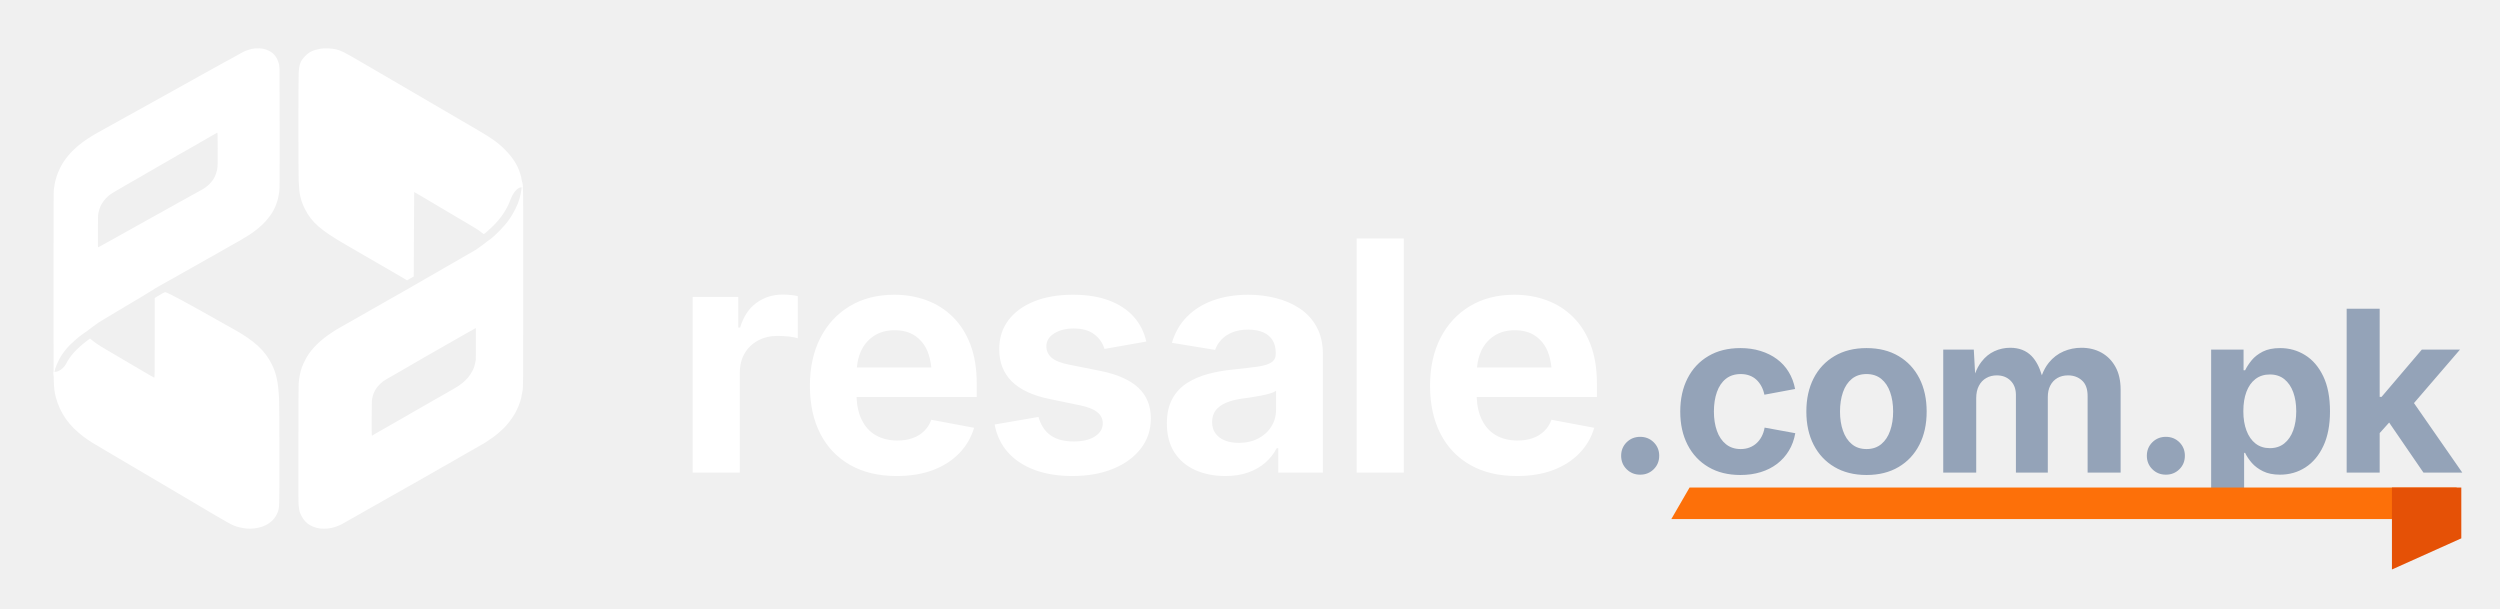
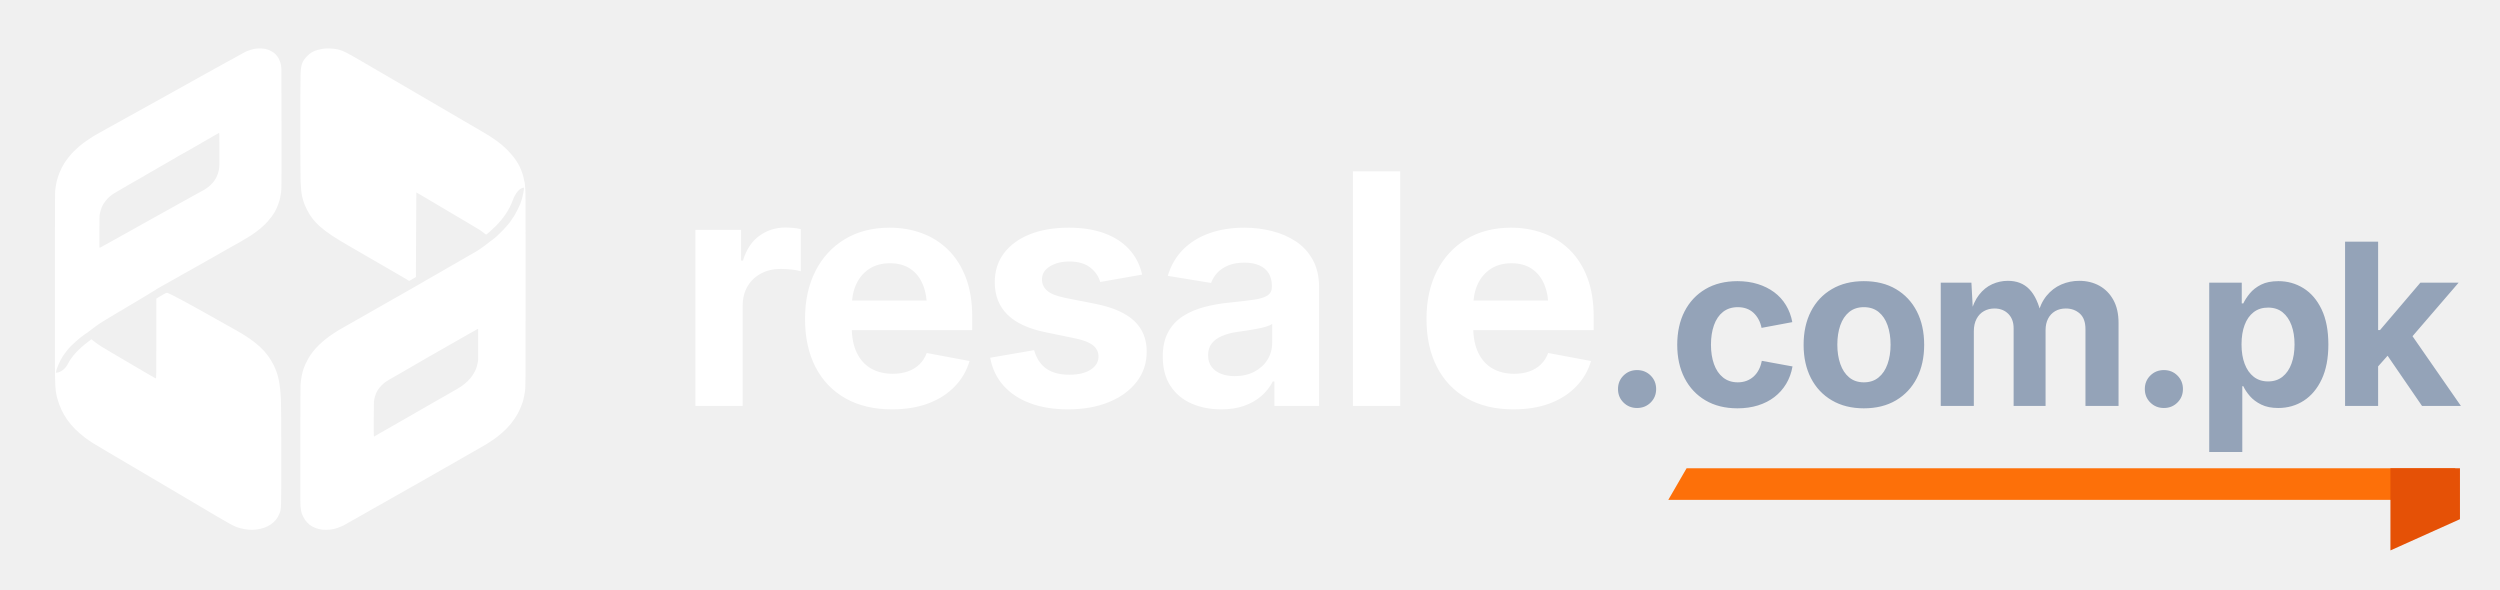
- <svg xmlns="http://www.w3.org/2000/svg" viewBox="-12.00 -146.87 776.91 188.99" width="1554" height="378" role="img" aria-labelledby="title">
-   <svg x="0.00" y="-134.87" width="155" height="155" viewBox="1008 930 3000 3000">
+ <svg xmlns="http://www.w3.org/2000/svg" viewBox="-12.00 -125.88 774.47 182.69" width="1549" height="365" role="img" aria-labelledby="title">
+   <svg x="0.00" y="-113.88" width="155" height="155" viewBox="1008 930 3000 3000">
    <path fill="#FFFFFF" fill-rule="evenodd" d="M 2703 990.82 C 2657.43 999.66, 2636.15 1009.73, 2611.88 1033.93 C 2582.47 1063.26, 2574.6 1083.94, 2571.88 1139 C 2569.58 1185.69, 2569.67 1732.09, 2571.99 1789 C 2575.11 1865.82, 2583.39 1902.46, 2609.46 1954.92 C 2649.13 2034.75, 2704.03 2082.57, 2858 2171.43 C 2882.75 2185.72, 2931.35 2213.88, 2966 2234.01 C 3000.65 2254.14, 3064.1 2290.84, 3107 2315.57 C 3149.9 2340.3, 3193.72 2365.8, 3204.38 2372.23 L 3223.75 2383.93 3243.89 2372.35 L 3264.02 2360.77 3265.16 2106.9 C 3265.79 1967.27, 3266.46 1852.89, 3266.65 1852.72 C 3266.84 1852.55, 3284.55 1862.81, 3306 1875.52 C 3327.45 1888.23, 3364.35 1910.07, 3388 1924.04 C 3411.65 1938.01, 3462.05 1967.89, 3500 1990.44 C 3537.95 2012.98, 3583.4 2039.79, 3601 2050.02 C 3638.32 2071.7, 3658.95 2085.18, 3673.32 2097.3 C 3678.99 2102.09, 3684.28 2106, 3685.07 2106 C 3688.13 2106, 3722.04 2076.21, 3743 2055.1 C 3791.27 2006.5, 3824.28 1956.66, 3844.91 1901.24 C 3861.78 1855.92, 3886.48 1826.71, 3909.86 1824.47 C 3915.44 1823.93, 3920 1822.73, 3920 1821.81 C 3920 1815.6, 3913.03 1774.3, 3909.85 1761.64 C 3894.33 1699.9, 3866.85 1653.33, 3814.09 1599.32 C 3775.68 1560, 3729.52 1526.46, 3654 1483.01 C 3631.45 1470.03, 3585.1 1443.04, 3551 1423.01 C 3472.69 1377.03, 3238.22 1240.09, 3141 1183.55 C 3100.3 1159.89, 3017.95 1111.91, 2958 1076.94 C 2843.06 1009.89, 2829.06 1002.73, 2797 994.68 C 2772.1 988.42, 2725.26 986.5, 2703 990.82 M 1751 2463.16 C 1742.2 2468.16, 1728.47 2476.32, 1720.5 2481.27 L 1706 2490.28 1706 2730.36 C 1706 2958.17, 1705.82 2970.36, 1702.5 2969.1 C 1697.7 2967.29, 1668.91 2950.59, 1558 2885.32 C 1505.75 2854.57, 1440.83 2816.38, 1413.73 2800.44 C 1369.35 2774.33, 1348.11 2760.1, 1324.32 2740.51 L 1316.44 2734.01 1297.72 2748.27 C 1235.5 2795.66, 1198.33 2836.57, 1172.96 2885.6 C 1159.31 2911.96, 1129.9 2933.96, 1107.62 2934.46 L 1097.48 2934.69 1098.6 2980.85 C 1099.8 3030.16, 1103.05 3058.03, 1110.96 3086.99 C 1137.63 3184.58, 1189.15 3257.68, 1279 3325.42 C 1308.71 3347.82, 1332.82 3362.98, 1412 3409.02 C 1426.85 3417.66, 1494.8 3457.7, 1563 3498 C 1631.2 3538.31, 1716.7 3588.69, 1753 3609.97 C 1789.3 3631.25, 1866.25 3676.71, 1924 3710.99 C 2171.36 3857.85, 2172.48 3858.46, 2212.09 3868.73 C 2247.43 3877.89, 2275.21 3879.99, 2307.4 3875.96 C 2374.91 3867.49, 2424.08 3833.74, 2444.53 3781.83 C 2456.38 3751.75, 2456 3763.24, 2456 3435.61 C 2456 3256.16, 2455.17 3119.86, 2453.94 3096.33 C 2448.73 2997.24, 2437.95 2945.51, 2411.12 2891 C 2369.36 2806.16, 2306.57 2748.16, 2180 2677.51 C 2157.45 2664.93, 2134.95 2652.37, 2130 2649.61 C 2125.05 2646.85, 2099.85 2632.65, 2074 2618.05 C 1897.63 2518.44, 1792.98 2462.27, 1770.53 2455.17 C 1768.42 2454.5, 1760.58 2457.71, 1751 2463.16" />
    <path fill="#FFFFFF" fill-rule="evenodd" d="M 2310 988.93 C 2304.22 989.35, 2295.90 990.50, 2291.50 991.47 C 2281.63 993.66, 2258.57 1000.99, 2250.50 1004.50 C 2247.20 1005.94, 2243.70 1007.37, 2242.72 1007.68 C 2239.82 1008.60, 2221.88 1018.45, 2213 1024.00 C 2209.43 1026.22, 2182.83 1041, 2182.38 1041 C 2181.95 1041, 2162.83 1051.64, 2159 1054.02 C 2158.17 1054.53, 2155.47 1055.99, 2153 1057.26 C 2150.52 1058.53, 2145.35 1061.31, 2141.50 1063.43 C 2137.65 1065.55, 2130.22 1069.53, 2125 1072.28 C 2119.77 1075.02, 2107.75 1081.70, 2098.28 1087.13 C 2088.81 1092.56, 2080.87 1097, 2080.63 1097 C 2080.40 1097, 2073.81 1100.60, 2066 1105 C 2058.18 1109.40, 2051.65 1113, 2051.48 1113 C 2051.31 1113, 2043.22 1117.50, 2033.50 1123 C 2023.77 1128.50, 2015.60 1133, 2015.33 1133 C 2015.06 1133, 2011.84 1134.73, 2008.17 1136.85 C 2004.50 1138.97, 1998.35 1142.41, 1994.50 1144.49 C 1990.65 1146.57, 1978.27 1153.45, 1967 1159.78 C 1955.72 1166.11, 1935.92 1177.21, 1923 1184.46 C 1910.07 1191.72, 1893.87 1200.72, 1887 1204.48 C 1868.11 1214.80, 1841.16 1229.80, 1815 1244.56 C 1802.07 1251.84, 1788.57 1259.38, 1785 1261.30 C 1781.42 1263.22, 1774.05 1267.31, 1768.62 1270.39 C 1763.18 1273.47, 1758.58 1276, 1758.38 1276 C 1758.19 1276, 1746.54 1282.52, 1732.51 1290.50 C 1718.48 1298.47, 1706.79 1305, 1706.54 1305 C 1706.29 1305, 1703.93 1306.26, 1701.29 1307.82 C 1698.65 1309.37, 1692 1313.03, 1686.50 1315.95 C 1681 1318.88, 1675.79 1321.89, 1674.92 1322.63 C 1674.05 1323.38, 1673.02 1324, 1672.63 1324 C 1672.24 1324, 1667.16 1326.70, 1661.33 1330 C 1655.51 1333.30, 1650.58 1336, 1650.38 1336 C 1650.18 1336, 1640.50 1341.40, 1628.87 1348 C 1617.24 1354.60, 1607.56 1360, 1607.35 1360 C 1607.14 1360, 1598.64 1364.72, 1588.47 1370.50 C 1578.30 1376.27, 1569.82 1381, 1569.62 1381 C 1569.42 1381, 1564.81 1383.52, 1559.37 1386.60 C 1553.94 1389.69, 1548.60 1392.62, 1547.50 1393.12 C 1546.40 1393.62, 1543.02 1395.41, 1540 1397.09 C 1536.97 1398.77, 1532.02 1401.50, 1529 1403.16 C 1525.97 1404.82, 1521.70 1407.25, 1519.50 1408.58 C 1517.30 1409.90, 1514.15 1411.69, 1512.50 1412.55 C 1510.85 1413.42, 1507.47 1415.26, 1505 1416.65 C 1502.52 1418.04, 1494.87 1422.30, 1488 1426.12 C 1481.12 1429.95, 1474.82 1433.51, 1474 1434.04 C 1473.17 1434.57, 1471.82 1435.31, 1471 1435.68 C 1470.17 1436.04, 1463.20 1439.92, 1455.50 1444.28 C 1447.80 1448.65, 1440.60 1452.62, 1439.50 1453.11 C 1438.40 1453.59, 1436.82 1454.43, 1436 1454.96 C 1434.16 1456.15, 1412.08 1468.39, 1410 1469.38 C 1409.17 1469.77, 1406.70 1471.18, 1404.50 1472.50 C 1402.30 1473.83, 1399.15 1475.62, 1397.50 1476.49 C 1395.85 1477.36, 1392.70 1479.14, 1390.50 1480.46 C 1388.30 1481.77, 1383.35 1484.49, 1379.50 1486.49 C 1375.65 1488.49, 1371.82 1490.52, 1371 1491.01 C 1370.17 1491.50, 1362.14 1496.08, 1353.16 1501.20 C 1327.36 1515.88, 1326.78 1516.24, 1300.67 1533.51 C 1284.11 1544.46, 1262.51 1560.04, 1257.49 1564.65 C 1256.38 1565.66, 1253.23 1568.29, 1250.49 1570.47 C 1247.74 1572.66, 1244.97 1574.91, 1244.33 1575.47 C 1243.70 1576.04, 1241.23 1578.07, 1238.85 1580 C 1232.38 1585.22, 1223.80 1593.22, 1211.46 1605.50 C 1201.01 1615.90, 1197.97 1619.27, 1184.74 1635.07 C 1176.21 1645.26, 1163.86 1661.76, 1158.58 1670.02 C 1155.95 1674.13, 1153.01 1678.62, 1152.06 1680 C 1145.46 1689.51, 1130.77 1719.04, 1123.67 1737.05 C 1118.46 1750.27, 1110.01 1776.86, 1107.63 1787.50 C 1104.97 1799.42, 1102.03 1817.01, 1099.26 1837.50 C 1097.61 1849.74, 1097.49 1882.69, 1097.24 2403.49 C 1097.09 2707.64, 1097.26 2957.17, 1097.62 2957.99 C 1098.51 2960.05, 1099.76 2955.83, 1099.90 2950.33 C 1099.95 2948.05, 1100.89 2943.32, 1101.98 2939.83 C 1103.08 2936.35, 1103.98 2931.82, 1103.98 2929.78 C 1103.99 2927.74, 1104.90 2923.79, 1106 2921 C 1107.10 2918.20, 1108.00 2914.93, 1108.00 2913.71 C 1108.01 2912.49, 1108.90 2910.15, 1110 2908.50 C 1111.09 2906.85, 1111.99 2904.59, 1111.99 2903.48 C 1111.99 2902.37, 1112.90 2899.79, 1114 2897.73 C 1115.10 2895.68, 1116 2893.33, 1116 2892.52 C 1116 2891.17, 1119.86 2882.58, 1122.76 2877.50 C 1123.39 2876.40, 1124.57 2873.92, 1125.38 2872 C 1129.65 2861.95, 1132.82 2855.91, 1139.88 2844.40 C 1141.53 2841.70, 1144.35 2837.02, 1146.14 2834 C 1147.93 2830.97, 1151.89 2825.28, 1154.94 2821.35 C 1158.00 2817.42, 1161.40 2812.94, 1162.50 2811.41 C 1171.06 2799.47, 1181.28 2787.44, 1192.88 2775.64 C 1206.08 2762.21, 1241.38 2730.39, 1248.22 2725.74 C 1252.41 2722.90, 1259.27 2717.73, 1271.81 2707.93 C 1277.14 2703.78, 1283.09 2699.63, 1285.05 2698.73 C 1287.00 2697.83, 1293.42 2693.35, 1299.30 2688.79 C 1326.18 2667.95, 1354.85 2646.85, 1368.50 2637.86 C 1380.57 2629.91, 1391.82 2622.95, 1396.50 2620.52 C 1398.15 2619.67, 1402.65 2616.98, 1406.50 2614.55 C 1410.35 2612.12, 1417.92 2607.51, 1423.33 2604.31 C 1436.70 2596.40, 1441.43 2593.56, 1463 2580.51 C 1468.77 2577.02, 1479.49 2570.64, 1486.82 2566.33 C 1494.16 2562.02, 1501.81 2557.51, 1503.82 2556.30 C 1505.84 2555.09, 1508.42 2553.67, 1509.55 2553.15 C 1510.67 2552.62, 1513.82 2550.69, 1516.55 2548.85 C 1519.27 2547.01, 1522.71 2544.83, 1524.19 2544.00 C 1525.67 2543.17, 1531.42 2539.80, 1536.97 2536.50 C 1542.51 2533.20, 1548.58 2529.60, 1550.44 2528.50 C 1559.12 2523.38, 1574.47 2514.30, 1577.49 2512.50 C 1579.33 2511.40, 1585.38 2507.80, 1590.94 2504.50 C 1596.50 2501.20, 1602.56 2497.60, 1604.40 2496.50 C 1606.24 2495.40, 1612.19 2491.88, 1617.62 2488.68 C 1623.05 2485.48, 1630.65 2480.87, 1634.50 2478.44 C 1638.35 2476.01, 1642.62 2473.46, 1644 2472.76 C 1645.37 2472.06, 1649.87 2469.26, 1654 2466.52 C 1658.12 2463.78, 1662.72 2460.86, 1664.22 2460.02 C 1665.72 2459.18, 1669.92 2456.70, 1673.55 2454.50 C 1685.39 2447.33, 1686.70 2446.54, 1692.64 2443.04 C 1700.56 2438.36, 1705.31 2435.10, 1706.13 2433.78 C 1706.74 2432.79, 1710.63 2430.61, 1723.50 2424.03 C 1725.70 2422.91, 1728.85 2421.09, 1730.50 2419.99 C 1732.15 2418.89, 1734.85 2417.29, 1736.50 2416.42 C 1738.15 2415.56, 1741.30 2413.79, 1743.50 2412.49 C 1745.70 2411.18, 1750.42 2408.56, 1754 2406.65 C 1757.57 2404.74, 1762.52 2402.01, 1765 2400.58 C 1767.47 2399.16, 1770.85 2397.29, 1772.50 2396.43 C 1774.15 2395.56, 1777.14 2393.88, 1779.16 2392.68 C 1781.17 2391.48, 1785.44 2389.02, 1788.66 2387.21 C 1791.87 2385.40, 1795.17 2383.49, 1796 2382.97 C 1796.82 2382.44, 1800.65 2380.38, 1804.50 2378.39 C 1808.35 2376.40, 1813.30 2373.70, 1815.50 2372.39 C 1817.70 2371.08, 1820.85 2369.30, 1822.50 2368.43 C 1824.15 2367.57, 1827.15 2365.88, 1829.17 2364.68 C 1835.81 2360.74, 1850.46 2352.36, 1852 2351.62 C 1852.82 2351.22, 1855.30 2349.80, 1857.50 2348.45 C 1859.70 2347.11, 1862.85 2345.31, 1864.50 2344.46 C 1866.15 2343.61, 1869.30 2341.85, 1871.50 2340.54 C 1873.70 2339.24, 1878.18 2336.74, 1881.47 2334.99 C 1884.75 2333.24, 1892.04 2329.15, 1897.66 2325.90 C 1903.29 2322.65, 1908.22 2320, 1908.61 2320 C 1909.01 2320, 1910.05 2319.37, 1910.92 2318.61 C 1911.79 2317.85, 1916.55 2315.08, 1921.50 2312.46 C 1930.28 2307.81, 1964.01 2288.88, 1967 2286.93 C 1967.82 2286.40, 1969.85 2285.26, 1971.50 2284.41 C 1973.15 2283.55, 1976.30 2281.78, 1978.50 2280.47 C 1980.70 2279.15, 1984.07 2277.22, 1986 2276.17 C 1990.07 2273.94, 1993.91 2271.74, 1999.50 2268.44 C 2001.70 2267.14, 2005.07 2265.23, 2007 2264.21 C 2011.00 2262.06, 2017.12 2258.55, 2021.50 2255.88 C 2023.15 2254.88, 2026.07 2253.22, 2028 2252.19 C 2035.80 2248.04, 2053.63 2238.16, 2059 2235.01 C 2069.42 2228.88, 2128.25 2195.29, 2133.50 2192.46 C 2137.35 2190.39, 2156.47 2179.60, 2176 2168.48 C 2195.52 2157.37, 2213.52 2147.25, 2216 2146.00 C 2222.79 2142.57, 2264.11 2117.58, 2275.64 2109.92 C 2316.65 2082.70, 2351.20 2053.70, 2374.86 2026.62 C 2412.37 1983.71, 2429.85 1952.42, 2445.46 1900.25 C 2447.58 1893.19, 2450.77 1877.60, 2452.49 1866 C 2453.26 1860.77, 2454.35 1854.25, 2454.92 1851.50 C 2457.54 1838.69, 2457.82 1794.53, 2457.41 1466 C 2457.18 1278.17, 2456.81 1118.20, 2456.59 1110.50 C 2456.22 1097.28, 2453.15 1079.53, 2450.01 1072.50 C 2449.52 1071.40, 2448.84 1069.37, 2448.51 1068 C 2447.71 1064.77, 2444.40 1056.84, 2441.19 1050.50 C 2433.63 1035.53, 2420.23 1019.97, 2408.50 1012.53 C 2405.20 1010.44, 2401.37 1007.99, 2400 1007.09 C 2396.29 1004.68, 2383.15 998.31, 2378 996.44 C 2363.93 991.32, 2351.74 989.04, 2336.06 988.60 C 2327.50 988.35, 2315.77 988.50, 2310 988.93 M 2079 1497.45 C 2077.62 1498.25, 2075.60 1499.38, 2074.50 1499.95 C 2073.40 1500.52, 2070.25 1502.32, 2067.50 1503.93 C 2064.75 1505.55, 2061.15 1507.58, 2059.50 1508.44 C 2057.85 1509.30, 2054.70 1511.10, 2052.50 1512.43 C 2050.30 1513.77, 2047.15 1515.57, 2045.50 1516.43 C 2043.85 1517.30, 2040.83 1519.02, 2038.80 1520.25 C 2033.84 1523.27, 2004.63 1540.13, 1999 1543.23 C 1996.52 1544.60, 1992.70 1546.74, 1990.50 1548.00 C 1988.30 1549.26, 1984.84 1551.24, 1982.82 1552.39 C 1979.53 1554.28, 1964.84 1562.93, 1955.17 1568.68 C 1953.15 1569.88, 1950.15 1571.57, 1948.50 1572.43 C 1946.85 1573.30, 1943.70 1575.10, 1941.50 1576.43 C 1939.30 1577.77, 1936.15 1579.55, 1934.50 1580.41 C 1932.85 1581.26, 1930.82 1582.40, 1930 1582.95 C 1928.39 1584.01, 1873.51 1615.09, 1871 1616.37 C 1870.17 1616.79, 1867.25 1618.43, 1864.50 1620.02 C 1861.75 1621.61, 1858.15 1623.61, 1856.50 1624.46 C 1854.85 1625.31, 1851.70 1627.10, 1849.50 1628.43 C 1847.30 1629.77, 1844.15 1631.57, 1842.50 1632.43 C 1840.85 1633.30, 1837.84 1635.02, 1835.82 1636.25 C 1832.33 1638.38, 1816.07 1648.02, 1808.17 1652.64 C 1806.15 1653.82, 1802.60 1655.77, 1800.27 1656.97 C 1797.95 1658.17, 1794.58 1660.13, 1792.77 1661.33 C 1790.97 1662.53, 1788.37 1664.08, 1787 1664.77 C 1785.62 1665.47, 1782.70 1667.12, 1780.50 1668.45 C 1778.30 1669.77, 1775.15 1671.58, 1773.50 1672.46 C 1771.85 1673.34, 1768.70 1675.17, 1766.50 1676.52 C 1764.30 1677.88, 1761.15 1679.69, 1759.50 1680.56 C 1757.85 1681.42, 1754.84 1683.11, 1752.81 1684.31 C 1744.09 1689.47, 1731.38 1696.76, 1730 1697.40 C 1729.17 1697.78, 1726.87 1699.08, 1724.88 1700.29 C 1721.14 1702.57, 1710.44 1708.99, 1704.54 1712.50 C 1702.69 1713.60, 1698.55 1715.97, 1695.33 1717.78 C 1692.12 1719.59, 1688.82 1721.51, 1688 1722.05 C 1687.17 1722.59, 1685.15 1723.72, 1683.50 1724.56 C 1681.85 1725.39, 1678.70 1727.14, 1676.50 1728.43 C 1674.30 1729.73, 1670.60 1731.77, 1668.27 1732.97 C 1665.95 1734.17, 1662.38 1736.28, 1660.34 1737.67 C 1658.30 1739.05, 1655.70 1740.62, 1654.56 1741.14 C 1653.43 1741.67, 1650.86 1743.09, 1648.87 1744.30 C 1646.88 1745.51, 1640.65 1749.20, 1635.04 1752.50 C 1629.43 1755.80, 1623.18 1759.49, 1621.17 1760.70 C 1619.15 1761.91, 1616.82 1763.22, 1616 1763.62 C 1614.30 1764.44, 1591.79 1777.34, 1586.18 1780.71 C 1584.15 1781.93, 1581.15 1783.65, 1579.50 1784.53 C 1577.85 1785.41, 1574.84 1787.11, 1572.81 1788.31 C 1565.79 1792.46, 1537.49 1808.65, 1536 1809.37 C 1535.17 1809.77, 1532.84 1811.08, 1530.81 1812.29 C 1528.78 1813.50, 1520.98 1818.10, 1513.48 1822.50 C 1505.98 1826.90, 1498.31 1831.40, 1496.44 1832.50 C 1477.63 1843.57, 1458.47 1854.78, 1456.24 1856.01 C 1449.28 1859.85, 1436.12 1869.14, 1426.53 1876.98 C 1409.91 1890.56, 1386.18 1921.60, 1380.23 1937.53 C 1379.63 1939.16, 1377.75 1944.10, 1376.06 1948.50 C 1371.95 1959.18, 1369.31 1968.77, 1366.74 1982.28 C 1364.67 1993.15, 1364.59 1996.44, 1364.25 2088.76 C 1363.95 2171.43, 1364.09 2184.10, 1365.36 2184.58 C 1366.16 2184.89, 1370.34 2183.15, 1374.65 2180.72 C 1378.97 2178.29, 1386.10 2174.37, 1390.50 2172.01 C 1394.90 2169.64, 1401.42 2166.04, 1405 2164.00 C 1408.57 2161.96, 1414.65 2158.59, 1418.50 2156.50 C 1422.35 2154.42, 1434.72 2147.55, 1446 2141.25 C 1486.75 2118.45, 1492.59 2115.20, 1498.50 2112 C 1506.32 2107.75, 1525.71 2096.94, 1550 2083.27 C 1560.72 2077.23, 1572.65 2070.58, 1576.50 2068.49 C 1580.35 2066.40, 1590.02 2061.01, 1598 2056.50 C 1615.71 2046.50, 1620.90 2043.59, 1628 2039.74 C 1631.02 2038.10, 1636.87 2034.85, 1641 2032.52 C 1650.76 2027.01, 1657.25 2023.40, 1663.85 2019.82 C 1666.79 2018.22, 1675.79 2013.18, 1683.85 2008.62 C 1698.35 2000.41, 1724.38 1985.97, 1735 1980.25 C 1738.02 1978.62, 1745.37 1974.52, 1751.32 1971.14 C 1757.27 1967.76, 1762.33 1965, 1762.55 1965 C 1762.77 1965, 1767.35 1962.37, 1772.72 1959.16 C 1781.20 1954.10, 1793.98 1947.05, 1806 1940.79 C 1807.92 1939.79, 1810.17 1938.54, 1811 1938.02 C 1813.00 1936.76, 1845.93 1918.17, 1853.50 1914.03 C 1860.19 1910.36, 1868.63 1905.80, 1878.75 1900.38 C 1882.46 1898.38, 1894.85 1891.41, 1906.28 1884.88 C 1917.72 1878.34, 1927.28 1873, 1927.54 1873 C 1927.80 1873, 1932.76 1870.30, 1938.58 1867 C 1944.39 1863.70, 1949.34 1861, 1949.57 1861 C 1949.80 1861, 1956.32 1857.40, 1964.06 1853 C 1971.79 1848.60, 1978.33 1845, 1978.59 1845 C 1978.85 1845, 1984.34 1841.98, 1990.78 1838.30 C 2024.99 1818.76, 2051.53 1791.96, 2066.81 1761.50 C 2072.21 1750.75, 2078.73 1731.63, 2080.97 1720 C 2084.82 1700.04, 2085.10 1690.69, 2084.79 1592.01 C 2084.47 1487.86, 2084.85 1494.05, 2079 1497.45 M 3913.56 1808.73 C 3913.16 1821.80, 3912.42 1834.52, 3911.90 1837 C 3910.67 1842.97, 3909.31 1850.93, 3908.07 1859.50 C 3907.52 1863.35, 3905.88 1870.77, 3904.42 1876 C 3902.97 1881.22, 3901.19 1887.97, 3900.48 1891 C 3899.76 1894.02, 3897.98 1899.65, 3896.52 1903.50 C 3895.06 1907.35, 3893.43 1912.30, 3892.89 1914.50 C 3891.91 1918.46, 3890.84 1921.00, 3884.48 1934.50 C 3882.67 1938.35, 3879.99 1944.20, 3878.53 1947.50 C 3877.07 1950.80, 3875.52 1954.17, 3875.09 1955 C 3871.13 1962.64, 3863.13 1977.37, 3860.83 1981.28 C 3859.25 1983.95, 3857.31 1987.57, 3856.52 1989.32 C 3855.73 1991.07, 3853.75 1994.30, 3852.13 1996.50 C 3850.50 1998.70, 3846.68 2004.32, 3843.63 2009 C 3840.58 2013.67, 3836.48 2019.75, 3834.51 2022.50 C 3832.55 2025.25, 3830.17 2028.62, 3829.24 2030 C 3828.31 2031.37, 3827.28 2032.72, 3826.95 2033 C 3826.62 2033.27, 3820.54 2040.70, 3813.43 2049.50 C 3800.71 2065.24, 3766.01 2101.09, 3748.08 2117.02 C 3735.95 2127.78, 3719.02 2141.17, 3714.59 2143.50 C 3712.49 2144.60, 3708.91 2147.23, 3706.63 2149.34 C 3702.94 2152.77, 3687.60 2164.67, 3681.00 2169.22 C 3679.62 2170.17, 3675.80 2172.96, 3672.50 2175.42 C 3669.20 2177.89, 3664.25 2181.47, 3661.50 2183.40 C 3658.75 2185.32, 3652.67 2189.61, 3648 2192.93 C 3643.32 2196.26, 3636.64 2200.67, 3633.15 2202.74 C 3629.66 2204.80, 3625.16 2207.49, 3623.15 2208.70 C 3621.14 2209.91, 3618.95 2211.19, 3618.29 2211.54 C 3617.62 2211.89, 3612.23 2215.06, 3606.30 2218.59 C 3600.38 2222.11, 3595.18 2225, 3594.76 2225 C 3594.33 2225, 3588.47 2228.29, 3581.74 2232.33 C 3575.01 2236.36, 3554.28 2248.40, 3535.69 2259.08 C 3517.10 2269.76, 3500.23 2279.48, 3498.19 2280.68 C 3496.16 2281.88, 3493.15 2283.56, 3491.50 2284.42 C 3489.85 2285.28, 3487.15 2286.82, 3485.50 2287.85 C 3481.50 2290.33, 3475.30 2293.90, 3471 2296.21 C 3469.07 2297.23, 3465.70 2299.15, 3463.50 2300.47 C 3461.30 2301.78, 3458.15 2303.56, 3456.50 2304.42 C 3454.85 2305.28, 3451.88 2307.00, 3449.92 2308.24 C 3447.95 2309.48, 3438.72 2314.90, 3429.42 2320.29 C 3420.11 2325.68, 3411.82 2330.50, 3411 2331.00 C 3410.17 2331.50, 3403.72 2335.19, 3396.67 2339.20 C 3389.61 2343.21, 3382.18 2347.47, 3380.17 2348.65 C 3374.55 2351.95, 3370.83 2354.07, 3367 2356.17 C 3365.07 2357.22, 3361.70 2359.17, 3359.50 2360.50 C 3357.30 2361.83, 3354.15 2363.63, 3352.50 2364.50 C 3350.85 2365.37, 3347.70 2367.14, 3345.50 2368.43 C 3343.30 2369.73, 3339.60 2371.77, 3337.27 2372.97 C 3334.95 2374.17, 3331.58 2376.13, 3329.77 2377.33 C 3327.97 2378.53, 3325.37 2380.07, 3324 2380.75 C 3321.43 2382.02, 3321.00 2382.27, 3312.50 2387.61 C 3309.75 2389.34, 3304.35 2392.41, 3300.50 2394.42 C 3289.57 2400.15, 3280.77 2405.21, 3275.77 2408.65 C 3273.25 2410.38, 3270.15 2412.13, 3268.90 2412.53 C 3267.64 2412.93, 3264.56 2414.67, 3262.05 2416.40 C 3259.55 2418.13, 3256.37 2420.09, 3255 2420.76 C 3253.62 2421.43, 3251.82 2422.41, 3251 2422.94 C 3250.17 2423.46, 3242.14 2428.08, 3233.16 2433.20 C 3224.18 2438.31, 3215.18 2443.46, 3213.16 2444.64 C 3211.14 2445.82, 3207.60 2447.77, 3205.27 2448.97 C 3202.95 2450.17, 3199.58 2452.13, 3197.77 2453.33 C 3195.97 2454.53, 3193.37 2456.07, 3192 2456.75 C 3190.62 2457.43, 3188.82 2458.41, 3188 2458.94 C 3187.17 2459.46, 3176.37 2465.56, 3164 2472.50 C 3151.62 2479.43, 3140.82 2485.53, 3140 2486.07 C 3139.17 2486.60, 3137.15 2487.73, 3135.50 2488.58 C 3133.85 2489.44, 3130.84 2491.11, 3128.82 2492.31 C 3122.18 2496.25, 3107.53 2504.64, 3106 2505.37 C 3105.17 2505.77, 3102.70 2507.19, 3100.50 2508.54 C 3098.30 2509.88, 3095.15 2511.69, 3093.50 2512.56 C 3091.85 2513.42, 3088.70 2515.22, 3086.50 2516.56 C 3084.30 2517.89, 3081.15 2519.69, 3079.50 2520.56 C 3077.85 2521.42, 3074.70 2523.22, 3072.50 2524.56 C 3070.30 2525.89, 3067.15 2527.69, 3065.50 2528.56 C 3063.85 2529.42, 3060.70 2531.22, 3058.50 2532.56 C 3056.30 2533.89, 3053.15 2535.69, 3051.50 2536.56 C 3049.85 2537.42, 3046.70 2539.22, 3044.50 2540.56 C 3042.30 2541.89, 3039.15 2543.69, 3037.50 2544.56 C 3035.85 2545.42, 3032.70 2547.20, 3030.50 2548.50 C 3028.30 2549.81, 3023.88 2552.26, 3020.68 2553.96 C 3015.84 2556.52, 2996.35 2567.70, 2991 2570.99 C 2990.17 2571.50, 2983.87 2575.09, 2977 2578.98 C 2970.12 2582.87, 2963.82 2586.46, 2963 2586.97 C 2962.17 2587.47, 2938.77 2600.75, 2911 2616.47 C 2883.22 2632.19, 2859.82 2645.48, 2859 2646.01 C 2858.17 2646.54, 2855.92 2647.78, 2854 2648.78 C 2850.77 2650.45, 2841.69 2655.65, 2833.54 2660.50 C 2831.69 2661.60, 2827.55 2663.97, 2824.33 2665.78 C 2821.12 2667.59, 2817.82 2669.51, 2817 2670.05 C 2816.17 2670.59, 2814.15 2671.72, 2812.50 2672.56 C 2810.85 2673.39, 2807.70 2675.15, 2805.50 2676.47 C 2803.30 2677.78, 2800.15 2679.63, 2798.50 2680.57 C 2794.28 2682.98, 2783.67 2689.84, 2768.50 2699.97 C 2748.86 2713.09, 2740.09 2719.38, 2725.50 2730.79 C 2694.55 2755.00, 2670.33 2778.65, 2646.26 2808.16 C 2640.27 2815.50, 2622.86 2840.81, 2620.22 2846 C 2619.53 2847.37, 2617.90 2850.30, 2616.61 2852.50 C 2613.43 2857.92, 2601 2882.55, 2601 2883.42 C 2601 2883.81, 2599.85 2886.68, 2598.44 2889.81 C 2594.21 2899.25, 2593.36 2901.26, 2591.24 2907 C 2587.73 2916.47, 2581.58 2938.09, 2580.57 2944.50 C 2580.23 2946.70, 2579.30 2951.20, 2578.52 2954.50 C 2576.31 2963.83, 2573.10 2987.92, 2571.78 3005 C 2570.90 3016.46, 2570.50 3111.24, 2570.25 3369 C 2569.95 3680.11, 2570.09 3719.58, 2571.50 3736.97 C 2572.39 3747.86, 2573.95 3759.73, 2575.04 3763.91 C 2576.12 3768.01, 2577 3772.07, 2577 3772.91 C 2577 3775.77, 2581.61 3787.08, 2588.27 3800.53 C 2599.97 3824.18, 2619.20 3845.21, 2639.50 3856.58 C 2665.69 3871.25, 2692.02 3878, 2723.11 3878 C 2757.26 3878, 2785.50 3871.73, 2818 3856.95 C 2824.87 3853.82, 2832.37 3850.19, 2834.67 3848.88 C 2836.97 3847.57, 2846.42 3842.16, 2855.67 3836.87 C 2864.92 3831.58, 2874.75 3826.02, 2877.50 3824.52 C 2881.94 3822.09, 2923.36 3798.71, 2955 3780.77 C 2961.32 3777.18, 2976.32 3768.57, 2988.33 3761.62 C 3000.34 3754.68, 3010.35 3749, 3010.56 3749 C 3010.78 3749, 3022.33 3742.54, 3036.23 3734.64 C 3050.12 3726.75, 3064.20 3718.82, 3067.50 3717.03 C 3070.80 3715.23, 3075.52 3712.52, 3078 3710.99 C 3084.61 3706.92, 3108.99 3693, 3109.52 3693 C 3109.77 3693, 3127.64 3682.93, 3149.23 3670.63 C 3190.87 3646.92, 3194.76 3644.73, 3205 3639.24 C 3208.57 3637.32, 3212.21 3635.13, 3213.07 3634.37 C 3213.94 3633.62, 3214.95 3633, 3215.32 3633 C 3215.69 3633, 3230.18 3624.90, 3247.52 3615 C 3264.87 3605.10, 3279.27 3597, 3279.53 3597 C 3279.90 3597, 3320.76 3573.73, 3327 3569.97 C 3327.82 3569.47, 3348.45 3557.68, 3372.84 3543.78 C 3397.22 3529.87, 3418.82 3517.51, 3420.84 3516.31 C 3422.85 3515.11, 3425.85 3513.42, 3427.50 3512.56 C 3429.15 3511.69, 3432.30 3509.88, 3434.50 3508.54 C 3436.70 3507.19, 3439.17 3505.77, 3440 3505.38 C 3441.29 3504.77, 3464.68 3491.67, 3472 3487.47 C 3480.51 3482.58, 3529.73 3454.11, 3532.79 3452.31 C 3534.83 3451.11, 3537.85 3449.42, 3539.50 3448.56 C 3541.15 3447.69, 3544.30 3445.89, 3546.50 3444.56 C 3548.70 3443.22, 3551.85 3441.42, 3553.50 3440.56 C 3555.15 3439.69, 3558.30 3437.89, 3560.50 3436.56 C 3562.70 3435.22, 3565.85 3433.42, 3567.50 3432.56 C 3569.15 3431.69, 3572.30 3429.88, 3574.50 3428.52 C 3576.70 3427.17, 3579.85 3425.34, 3581.50 3424.46 C 3583.15 3423.58, 3586.30 3421.78, 3588.50 3420.47 C 3590.70 3419.15, 3593.85 3417.38, 3595.50 3416.53 C 3597.15 3415.68, 3600.30 3413.89, 3602.50 3412.56 C 3604.70 3411.22, 3607.85 3409.44, 3609.50 3408.58 C 3611.15 3407.73, 3613.17 3406.59, 3614 3406.05 C 3614.82 3405.50, 3622.70 3400.97, 3631.50 3395.97 C 3640.30 3390.97, 3648.17 3386.48, 3649 3386.01 C 3649.82 3385.53, 3657.82 3380.94, 3666.77 3375.82 C 3686.23 3364.67, 3685.73 3364.96, 3689.50 3362.56 C 3707.89 3350.84, 3739.45 3329.39, 3748.50 3322.47 C 3755.39 3317.19, 3768.58 3306.69, 3769 3306.15 C 3769.27 3305.79, 3772.20 3303.27, 3775.50 3300.54 C 3793.14 3285.98, 3814.45 3264.93, 3826.16 3250.50 C 3830.17 3245.55, 3833.98 3241.05, 3834.63 3240.50 C 3836.29 3239.08, 3849.41 3221.24, 3857.07 3210 C 3870.78 3189.86, 3878.81 3175.41, 3887.90 3154.50 C 3890.78 3147.90, 3893.52 3141.60, 3894.01 3140.50 C 3896.02 3135.95, 3900 3125.27, 3900.00 3124.42 C 3900.01 3123.91, 3900.61 3122.34, 3901.35 3120.92 C 3905.83 3112.34, 3913.69 3079.39, 3917.91 3051.50 C 3922.63 3020.30, 3922.50 3038.58, 3922.50 2430 C 3922.50 1898.34, 3922.37 1854.85, 3920.79 1834 C 3919.37 1815.42, 3915.66 1786.33, 3914.57 1785.23 C 3914.41 1785.08, 3913.96 1795.65, 3913.56 1808.73 M 3632.07 2673.40 C 3631.43 2674.18, 3629.46 2675.53, 3627.70 2676.41 C 3625.94 2677.30, 3622.85 2679.03, 3620.84 2680.26 C 3613.64 2684.66, 3606.02 2689, 3605.46 2689 C 3605.00 2689, 3588.04 2698.38, 3582 2701.98 C 3577.52 2704.65, 3549.27 2720.76, 3548 2721.37 C 3547.17 2721.77, 3544.70 2723.17, 3542.50 2724.48 C 3540.30 2725.80, 3535.80 2728.30, 3532.50 2730.03 C 3529.20 2731.77, 3525.82 2733.79, 3524.99 2734.52 C 3524.17 2735.26, 3522.37 2736.36, 3520.99 2736.98 C 3519.62 2737.59, 3516.84 2739.09, 3514.81 2740.30 C 3505.88 2745.62, 3478.96 2761, 3478.58 2761 C 3478.34 2761, 3474.18 2763.30, 3469.32 2766.12 C 3460.47 2771.27, 3456.33 2773.65, 3451.88 2776.15 C 3450.57 2776.89, 3448.82 2778.01, 3448 2778.63 C 3447.17 2779.26, 3443.84 2781.17, 3440.59 2782.89 C 3437.34 2784.61, 3434.19 2786.41, 3433.59 2786.88 C 3432.99 2787.36, 3428.59 2789.84, 3423.81 2792.39 C 3419.03 2794.93, 3411.15 2799.32, 3406.31 2802.13 C 3401.46 2804.95, 3395.92 2808.14, 3394 2809.23 C 3392.07 2810.32, 3390.05 2811.56, 3389.50 2812 C 3388.95 2812.43, 3386.02 2814.14, 3383 2815.79 C 3379.97 2817.45, 3372.55 2821.61, 3366.50 2825.03 C 3360.45 2828.45, 3353.02 2832.61, 3350 2834.27 C 3346.97 2835.93, 3344.05 2837.62, 3343.50 2838.03 C 3342.38 2838.87, 3337.25 2841.79, 3329 2846.29 C 3325.97 2847.93, 3323.05 2849.62, 3322.50 2850.03 C 3321.95 2850.45, 3319.92 2851.68, 3318 2852.77 C 3316.07 2853.86, 3303.47 2861.18, 3290 2869.04 C 3276.52 2876.89, 3261 2885.89, 3255.50 2889.04 C 3225.37 2906.26, 3192.93 2925.07, 3181.50 2931.94 C 3168.82 2939.56, 3157.23 2946.17, 3141.42 2954.81 C 3140.36 2955.39, 3135 2958.51, 3129.50 2961.75 C 3124 2964.99, 3112.38 2971.66, 3103.69 2976.57 C 3095.00 2981.48, 3083.98 2988.38, 3079.19 2991.91 C 3069.72 2998.89, 3049.33 3018.80, 3044.29 3026 C 3035.77 3038.16, 3033.86 3041.18, 3029.20 3050 C 3020.96 3065.54, 3014.34 3088.36, 3012.08 3109.00 C 3011.44 3114.87, 3011.01 3156.28, 3010.96 3217.50 C 3010.88 3327.12, 3010.49 3320.88, 3017.15 3315.85 C 3018.99 3314.46, 3035.35 3304.91, 3053.50 3294.63 C 3071.65 3284.34, 3087.17 3275.52, 3088 3275.02 C 3091.66 3272.81, 3120.65 3256.27, 3122 3255.62 C 3122.82 3255.22, 3125.30 3253.82, 3127.50 3252.51 C 3129.70 3251.19, 3134.20 3248.69, 3137.50 3246.96 C 3140.80 3245.22, 3144.17 3243.26, 3145 3242.59 C 3145.82 3241.93, 3147.62 3240.82, 3149 3240.14 C 3150.37 3239.46, 3153.30 3237.80, 3155.50 3236.45 C 3157.70 3235.11, 3160.85 3233.30, 3162.50 3232.43 C 3164.15 3231.57, 3167.30 3229.77, 3169.50 3228.43 C 3171.70 3227.10, 3174.85 3225.30, 3176.50 3224.43 C 3178.15 3223.57, 3181.16 3221.88, 3183.18 3220.68 C 3185.21 3219.48, 3194.21 3214.32, 3203.18 3209.21 C 3212.16 3204.11, 3220.17 3199.49, 3221 3198.94 C 3221.82 3198.40, 3223.85 3197.33, 3225.50 3196.56 C 3227.15 3195.80, 3228.87 3194.79, 3229.32 3194.33 C 3229.77 3193.87, 3233.00 3191.92, 3236.50 3190 C 3239.99 3188.07, 3247.72 3183.63, 3253.67 3180.12 C 3259.62 3176.61, 3266.52 3172.61, 3269 3171.23 C 3278.40 3165.98, 3319.56 3142.37, 3323.93 3139.73 C 3326.44 3138.20, 3329.40 3136.49, 3330.50 3135.93 C 3331.60 3135.36, 3334.30 3133.82, 3336.50 3132.50 C 3338.70 3131.19, 3342.97 3128.80, 3346 3127.19 C 3351.95 3124.03, 3381.61 3106.96, 3386.50 3103.88 C 3388.15 3102.84, 3390.85 3101.28, 3392.50 3100.42 C 3394.15 3099.56, 3397.30 3097.78, 3399.50 3096.47 C 3401.70 3095.15, 3405.07 3093.23, 3407 3092.21 C 3408.92 3091.18, 3412.30 3089.29, 3414.50 3088.02 C 3416.70 3086.75, 3420.52 3084.59, 3423 3083.23 C 3425.47 3081.86, 3433.00 3077.53, 3439.72 3073.62 C 3446.45 3069.70, 3453.30 3065.77, 3454.95 3064.89 C 3460.84 3061.72, 3480.46 3050.45, 3483.95 3048.24 C 3485.90 3047.00, 3488.85 3045.31, 3490.50 3044.49 C 3492.15 3043.67, 3495.15 3041.98, 3497.16 3040.75 C 3499.18 3039.51, 3505.48 3035.84, 3511.16 3032.60 C 3543.82 3013.96, 3569.78 2993.06, 3590.15 2968.99 C 3597.44 2960.38, 3609 2944.04, 3609 2942.35 C 3609 2941.96, 3609.62 2940.94, 3610.39 2940.07 C 3611.16 2939.21, 3614.28 2933.77, 3617.32 2927.99 C 3625.76 2911.99, 3629.94 2899.41, 3634.76 2875.50 L 3637.39 2862.50 3637.76 2769.57 C 3637.96 2718.47, 3637.86 2675.60, 3637.54 2674.32 C 3636.88 2671.70, 3633.90 2671.20, 3632.07 2673.40" />
  </svg>
-   <path fill="#FFFFFF" d="M217.90 0L203.25 0L203.25-54.59L217.41-54.59L217.41-45.07L218-45.07Q219.51-50.15 223.05-52.73Q226.59-55.32 231.18-55.32Q232.30-55.32 233.62-55.20Q234.94-55.08 235.92-54.83L235.92-41.75Q234.94-42.09 233.08-42.29Q231.23-42.48 229.57-42.48Q226.25-42.48 223.56-41.04Q220.88-39.60 219.39-37.04Q217.90-34.47 217.90-31.05M266.63 1.07Q258.28 1.07 252.23-2.34Q246.17-5.76 242.92-12.06Q239.68-18.36 239.68-27Q239.68-35.45 242.90-41.80Q246.12-48.14 252.03-51.71Q257.94-55.27 265.90-55.27Q271.27-55.27 275.91-53.56Q280.55-51.86 284.06-48.41Q287.58-44.97 289.56-39.79Q291.53-34.62 291.53-27.59L291.53-23.49L254.18-23.49Q254.33-19.34 255.79-16.41Q257.35-13.18 260.21-11.57Q263.07-9.96 266.88-9.96Q269.46-9.96 271.56-10.69Q273.66-11.43 275.15-12.87Q276.64-14.31 277.42-16.41L290.70-13.92Q289.38-9.42 286.11-6.03Q282.84-2.64 277.93-0.78Q273.03 1.07 266.63 1.07M254.28-32.67L277.42-32.67Q277.13-35.40 276.25-37.65Q274.93-40.77 272.37-42.50Q269.80-44.24 266.04-44.24Q262.24-44.24 259.58-42.48Q256.91-40.72 255.55-37.74Q254.52-35.45 254.28-32.67M321.22 1.07Q314.63 1.07 309.55-0.81Q304.47-2.69 301.25-6.27Q298.03-9.86 297.10-14.94L310.72-17.29Q311.80-13.48 314.48-11.57Q317.17-9.67 321.66-9.67Q325.86-9.67 328.28-11.25Q330.70-12.84 330.70-15.28Q330.70-17.43 328.96-18.80Q327.23-20.17 323.66-20.90L314.24-22.85Q306.33-24.46 302.42-28.34Q298.52-32.23 298.52-38.33Q298.52-43.60 301.40-47.39Q304.28-51.17 309.41-53.22Q314.53-55.27 321.47-55.27Q327.91-55.27 332.65-53.49Q337.38-51.71 340.31-48.44Q343.24-45.17 344.22-40.72L331.23-38.43Q330.40-41.21 328.03-42.99Q325.67-44.78 321.66-44.78Q318.05-44.78 315.61-43.26Q313.17-41.75 313.17-39.21Q313.17-37.16 314.75-35.74Q316.34-34.33 320.20-33.54L330.01-31.59Q337.92-29.98 341.78-26.34Q345.64-22.71 345.64-16.85Q345.64-11.47 342.51-7.45Q339.39-3.42 333.89-1.17Q328.40 1.07 321.22 1.07M368.78 1.07Q363.61 1.07 359.48-0.76Q355.36-2.59 352.99-6.23Q350.62-9.86 350.62-15.28Q350.62-19.82 352.30-22.90Q353.99-25.98 356.89-27.83Q359.80-29.69 363.49-30.66Q367.17-31.64 371.22-32.03Q375.96-32.52 378.87-32.93Q381.77-33.35 383.11-34.25Q384.46-35.16 384.46-36.91L384.46-37.16Q384.46-39.50 383.48-41.11Q382.50-42.72 380.58-43.58Q378.65-44.43 375.91-44.43Q373.08-44.43 370.98-43.58Q368.88-42.72 367.56-41.31Q366.24-39.89 365.61-38.13L352.18-40.33Q353.60-45.12 356.87-48.44Q360.14-51.76 365-53.52Q369.86-55.27 375.96-55.27Q380.36-55.27 384.51-54.22Q388.66-53.17 391.95-50.98Q395.25-48.78 397.18-45.24Q399.11-41.70 399.11-36.77L399.11 0L385.24 0L385.24-7.57L384.75-7.57Q383.43-5.03 381.23-3.10Q379.04-1.17 375.94-0.05Q372.84 1.07 368.78 1.07M372.93-9.23Q376.40-9.23 379.01-10.60Q381.63-11.96 383.09-14.31Q384.55-16.65 384.55-19.53L384.55-25.44Q383.92-24.95 382.60-24.56Q381.28-24.17 379.67-23.88Q378.06-23.58 376.50-23.34Q374.94-23.10 373.71-22.95Q371.03-22.56 368.98-21.68Q366.93-20.80 365.80-19.36Q364.68-17.92 364.68-15.67Q364.68-13.57 365.76-12.13Q366.83-10.69 368.69-9.96Q370.54-9.23 372.93-9.23M409.61-72.75L424.25-72.75L424.25 0L409.61 0M459.36 1.07Q451.01 1.07 444.96-2.34Q438.90-5.76 435.66-12.06Q432.41-18.36 432.41-27Q432.41-35.45 435.63-41.80Q438.86-48.14 444.76-51.71Q450.67-55.27 458.63-55.27Q464-55.27 468.64-53.56Q473.28-51.86 476.79-48.41Q480.31-44.97 482.29-39.79Q484.27-34.62 484.27-27.59L484.27-23.49L446.91-23.49Q447.06-19.34 448.52-16.41Q450.09-13.18 452.94-11.57Q455.80-9.96 459.61-9.96Q462.20-9.96 464.29-10.69Q466.39-11.43 467.88-12.87Q469.37-14.31 470.15-16.41L483.44-13.92Q482.12-9.42 478.85-6.03Q475.57-2.64 470.67-0.78Q465.76 1.07 459.36 1.07M447.01-32.67L470.15-32.67Q469.86-35.40 468.98-37.65Q467.66-40.77 465.10-42.50Q462.54-44.24 458.78-44.24Q454.97-44.24 452.31-42.48Q449.65-40.72 448.28-37.74Q447.25-35.45 447.01-32.67" />
-   <path fill="#94A3B8" d="M497.71 0.65Q495.22 0.65 493.51-1.04Q491.80-2.73 491.80-5.23Q491.80-7.72 493.51-9.42Q495.22-11.11 497.71-11.11Q500.21-11.11 501.92-9.42Q503.63-7.72 503.63-5.23Q503.63-2.73 501.92-1.04Q500.21 0.65 497.71 0.65M528.87 0.75Q523.09 0.75 518.91-1.73Q514.72-4.20 512.45-8.63Q510.17-13.06 510.17-18.94Q510.17-24.88 512.45-29.31Q514.72-33.74 518.91-36.21Q523.09-38.69 528.87-38.69Q532.25-38.69 535.12-37.80Q538-36.91 540.22-35.27Q542.44-33.63 543.87-31.27Q545.31-28.92 545.86-25.98L536.32-24.20Q536.01-25.70 535.36-26.88Q534.71-28.06 533.79-28.90Q532.87-29.74 531.65-30.18Q530.44-30.62 528.97-30.62Q526.24-30.62 524.37-29.16Q522.51-27.69 521.57-25.05Q520.63-22.42 520.63-18.97Q520.63-15.59 521.57-12.95Q522.51-10.32 524.37-8.82Q526.24-7.31 528.97-7.31Q530.44-7.31 531.67-7.78Q532.90-8.24 533.86-9.11Q534.82-9.98 535.47-11.21Q536.12-12.44 536.39-13.98L545.92-12.24Q545.38-9.19 543.94-6.82Q542.51-4.44 540.29-2.73Q538.06-1.03 535.18-0.14Q532.29 0.75 528.87 0.75M568.06 0.75Q562.31 0.75 558.11-1.73Q553.91-4.20 551.63-8.63Q549.36-13.06 549.36-18.94Q549.36-24.88 551.63-29.31Q553.91-33.74 558.11-36.21Q562.31-38.69 568.06-38.69Q573.83-38.69 578.02-36.21Q582.21-33.74 584.48-29.31Q586.75-24.88 586.75-18.94Q586.75-13.06 584.48-8.63Q582.21-4.20 578.02-1.73Q573.83 0.75 568.06 0.75M568.06-7.31Q570.79-7.31 572.64-8.84Q574.48-10.36 575.40-13.01Q576.33-15.65 576.33-18.97Q576.33-22.35 575.40-24.99Q574.48-27.62 572.64-29.12Q570.79-30.62 568.06-30.62Q565.32-30.62 563.49-29.12Q561.66-27.62 560.74-24.99Q559.82-22.35 559.82-18.97Q559.82-15.65 560.74-13.01Q561.66-10.36 563.49-8.84Q565.32-7.31 568.06-7.31M602.15 0L591.90 0L591.90-38.21L601.40-38.21L601.81-30.80Q602.59-32.92 603.79-34.45Q605.50-36.67 607.82-37.73Q610.15-38.79 612.71-38.79Q616.85-38.79 619.38-36.20Q621.39-34.11 622.55-30.25Q623.38-32.50 624.71-34.15Q626.62-36.50 629.27-37.65Q631.92-38.79 634.83-38.79Q638.35-38.79 641.10-37.26Q643.85-35.72 645.44-32.83Q647.03-29.94 647.03-25.77L647.03 0L636.77 0L636.77-23.82Q636.77-27.07 635.01-28.64Q633.25-30.21 630.69-30.21Q628.78-30.21 627.36-29.38Q625.94-28.54 625.17-27.04Q624.40-25.53 624.40-23.52L624.40 0L614.49 0L614.49-24.10Q614.49-26.90 612.83-28.56Q611.17-30.21 608.54-30.21Q606.73-30.21 605.28-29.39Q603.82-28.57 602.99-26.98Q602.15-25.40 602.15-23.11M661.09 0.65Q658.60 0.65 656.89-1.04Q655.18-2.73 655.18-5.23Q655.18-7.72 656.89-9.42Q658.60-11.11 661.09-11.11Q663.59-11.11 665.30-9.42Q667-7.72 667-5.23Q667-2.73 665.30-1.04Q663.59 0.65 661.09 0.65M685.41 14.29L675.16 14.29L675.16-38.21L685.24-38.21L685.24-31.79L685.72-31.79Q686.44-33.29 687.75-34.90Q689.07-36.50 691.22-37.60Q693.37-38.69 696.62-38.69Q700.86-38.69 704.38-36.50Q707.90-34.32 710-29.94Q712.10-25.57 712.10-19.04Q712.10-12.68 710.05-8.29Q708-3.90 704.48-1.62Q700.96 0.65 696.55 0.65Q693.44 0.65 691.29-0.41Q689.14-1.47 687.79-3.02Q686.44-4.58 685.72-6.12L685.41-6.12L685.41 14.29M693.41-7.59Q696.07-7.59 697.90-9.06Q699.73-10.53 700.67-13.12Q701.61-15.72 701.61-19.07Q701.61-22.42 700.67-24.99Q699.73-27.55 697.92-29.02Q696.11-30.49 693.41-30.49Q690.78-30.49 688.93-29.07Q687.08-27.65 686.13-25.10Q685.17-22.56 685.17-19.07Q685.17-15.62 686.15-13.04Q687.12-10.46 688.96-9.02Q690.81-7.59 693.41-7.59M727.54 0L717.28 0L717.28-50.93L727.54-50.93L727.54-23.52L728.12-23.52L740.63-38.21L752.49-38.21L738.20-21.60L753.21 0L741.14 0L730.48-15.55L727.54-12.27" />
-   <polygon fill="#FD7009" points="513.07,4.64 751.51,4.64 745.84,14.44 507.40,14.44" />
-   <polygon fill="#E55106" points="731.35,4.64 752.91,4.64 752.91,20.44 731.35,30.12" />
+   <path fill="#FFFFFF" d="M217.90 0L203.25 0L203.25-54.59L217.41-54.59L217.41-45.07L218-45.07Q219.51-50.15 223.05-52.73Q226.59-55.32 231.18-55.32Q232.30-55.32 233.62-55.20Q234.94-55.08 235.92-54.83L235.92-41.75Q234.94-42.09 233.08-42.29Q231.23-42.48 229.57-42.48Q226.25-42.48 223.56-41.04Q220.88-39.60 219.39-37.04Q217.90-34.47 217.90-31.05M264.19 1.07Q255.84 1.07 249.79-2.34Q243.73-5.76 240.48-12.06Q237.24-18.36 237.24-27Q237.24-35.45 240.46-41.80Q243.68-48.14 249.59-51.71Q255.50-55.27 263.46-55.27Q268.83-55.27 273.47-53.56Q278.11-51.86 281.62-48.41Q285.14-44.97 287.11-39.79Q289.09-34.62 289.09-27.59L289.09-23.49L243.24-23.49L243.24-32.67L281.91-32.67L275.08-30.22Q275.08-34.47 273.78-37.62Q272.49-40.77 269.93-42.50Q267.36-44.24 263.60-44.24Q259.79-44.24 257.13-42.48Q254.47-40.72 253.11-37.72Q251.74-34.72 251.74-30.86L251.74-24.37Q251.74-19.63 253.33-16.41Q254.91-13.18 257.77-11.57Q260.63-9.96 264.43-9.96Q267.02-9.96 269.12-10.69Q271.22-11.43 272.71-12.87Q274.20-14.31 274.98-16.41L288.26-13.92Q286.94-9.42 283.67-6.03Q280.40-2.64 275.49-0.78Q270.59 1.07 264.19 1.07M318.78 1.07Q312.19 1.07 307.11-0.81Q302.03-2.69 298.81-6.27Q295.59-9.86 294.66-14.94L308.28-17.29Q309.36-13.48 312.04-11.57Q314.73-9.67 319.22-9.67Q323.42-9.67 325.84-11.25Q328.25-12.84 328.25-15.28Q328.25-17.43 326.52-18.80Q324.79-20.17 321.22-20.90L311.80-22.85Q303.89-24.46 299.98-28.34Q296.08-32.23 296.08-38.33Q296.08-43.60 298.96-47.39Q301.84-51.17 306.96-53.22Q312.09-55.27 319.03-55.27Q325.47-55.27 330.21-53.49Q334.94-51.71 337.87-48.44Q340.80-45.17 341.78-40.72L328.79-38.43Q327.96-41.21 325.59-42.99Q323.22-44.78 319.22-44.78Q315.61-44.78 313.17-43.26Q310.72-41.75 310.72-39.21Q310.72-37.16 312.31-35.74Q313.90-34.33 317.76-33.54L327.57-31.59Q335.48-29.98 339.34-26.34Q343.20-22.71 343.20-16.85Q343.20-11.47 340.07-7.45Q336.95-3.42 331.45-1.17Q325.96 1.07 318.78 1.07M366.34 1.07Q361.17 1.07 357.04-0.76Q352.91-2.59 350.55-6.23Q348.18-9.86 348.18-15.28Q348.18-19.82 349.86-22.90Q351.55-25.98 354.45-27.83Q357.36-29.69 361.04-30.66Q364.73-31.64 368.78-32.03Q373.52-32.52 376.42-32.93Q379.33-33.35 380.67-34.25Q382.02-35.16 382.02-36.91L382.02-37.16Q382.02-39.50 381.04-41.11Q380.06-42.72 378.13-43.58Q376.21-44.43 373.47-44.43Q370.64-44.43 368.54-43.58Q366.44-42.72 365.12-41.31Q363.80-39.89 363.17-38.13L349.74-40.33Q351.16-45.12 354.43-48.44Q357.70-51.76 362.56-53.52Q367.42-55.27 373.52-55.27Q377.91-55.27 382.06-54.22Q386.21-53.17 389.51-50.98Q392.81-48.78 394.74-45.24Q396.66-41.70 396.66-36.77L396.66 0L382.80 0L382.80-7.57L382.31-7.57Q380.99-5.03 378.79-3.10Q376.60-1.17 373.50-0.05Q370.39 1.07 366.34 1.07M370.49-9.23Q373.96-9.23 376.57-10.60Q379.18-11.96 380.65-14.31Q382.11-16.65 382.11-19.53L382.11-25.44Q381.48-24.95 380.16-24.56Q378.84-24.17 377.23-23.88Q375.62-23.58 374.06-23.34Q372.49-23.10 371.27-22.95Q368.59-22.56 366.54-21.68Q364.49-20.80 363.36-19.36Q362.24-17.92 362.24-15.67Q362.24-13.57 363.31-12.13Q364.39-10.69 366.24-9.96Q368.10-9.23 370.49-9.23M407.16-72.75L421.81-72.75L421.81 0L407.16 0M456.92 1.07Q448.57 1.07 442.52-2.34Q436.46-5.76 433.22-12.06Q429.97-18.36 429.97-27Q429.97-35.45 433.19-41.80Q436.41-48.14 442.32-51.71Q448.23-55.27 456.19-55.27Q461.56-55.27 466.20-53.56Q470.84-51.86 474.35-48.41Q477.87-44.97 479.85-39.79Q481.82-34.62 481.82-27.59L481.82-23.49L435.97-23.49L435.97-32.67L474.65-32.67L467.81-30.22Q467.81-34.47 466.52-37.62Q465.22-40.77 462.66-42.50Q460.10-44.24 456.34-44.24Q452.53-44.24 449.87-42.48Q447.21-40.72 445.84-37.72Q444.47-34.72 444.47-30.86L444.47-24.37Q444.47-19.63 446.06-16.41Q447.64-13.18 450.50-11.57Q453.36-9.96 457.17-9.96Q459.75-9.96 461.85-10.69Q463.95-11.43 465.44-12.87Q466.93-14.31 467.71-16.41L480.99-13.92Q479.68-9.42 476.40-6.03Q473.13-2.64 468.23-0.78Q463.32 1.07 456.92 1.07" />
+   <path fill="#94A3B8" d="M495.27 0.65Q492.78 0.65 491.07-1.04Q489.36-2.73 489.36-5.23Q489.36-7.72 491.07-9.42Q492.78-11.11 495.27-11.11Q497.77-11.11 499.48-9.42Q501.19-7.72 501.19-5.23Q501.19-2.73 499.48-1.04Q497.77 0.65 495.27 0.65M526.43 0.75Q520.65 0.75 516.46-1.73Q512.28-4.20 510-8.63Q507.73-13.06 507.73-18.94Q507.73-24.88 510-29.31Q512.28-33.74 516.46-36.21Q520.65-38.69 526.43-38.69Q529.81-38.69 532.68-37.80Q535.55-36.91 537.78-35.27Q540-33.63 541.43-31.27Q542.87-28.92 543.42-25.98L533.88-24.20Q533.57-25.70 532.92-26.88Q532.27-28.06 531.35-28.90Q530.43-29.74 529.21-30.18Q528-30.62 526.53-30.62Q523.80-30.62 521.93-29.16Q520.07-27.69 519.13-25.05Q518.19-22.42 518.19-18.97Q518.19-15.59 519.13-12.95Q520.07-10.32 521.93-8.82Q523.80-7.31 526.53-7.31Q528-7.31 529.23-7.78Q530.46-8.24 531.42-9.11Q532.38-9.98 533.02-11.21Q533.67-12.44 533.95-13.98L543.48-12.24Q542.94-9.19 541.50-6.82Q540.07-4.44 537.84-2.73Q535.62-1.03 532.73-0.14Q529.85 0.75 526.43 0.75M565.61 0.75Q559.87 0.75 555.67-1.73Q551.46-4.20 549.19-8.63Q546.92-13.06 546.92-18.94Q546.92-24.88 549.19-29.31Q551.46-33.74 555.67-36.21Q559.87-38.69 565.61-38.69Q571.39-38.69 575.58-36.21Q579.76-33.74 582.04-29.31Q584.31-24.88 584.31-18.94Q584.31-13.06 582.04-8.63Q579.76-4.20 575.58-1.73Q571.39 0.75 565.61 0.75M565.61-7.31Q568.35-7.31 570.19-8.84Q572.04-10.36 572.96-13.01Q573.89-15.65 573.89-18.97Q573.89-22.35 572.96-24.99Q572.04-27.62 570.19-29.12Q568.35-30.62 565.61-30.62Q562.88-30.62 561.05-29.12Q559.22-27.62 558.30-24.99Q557.38-22.35 557.38-18.97Q557.38-15.65 558.30-13.01Q559.22-10.36 561.05-8.84Q562.88-7.31 565.61-7.31M599.71 0L589.45 0L589.45-38.21L598.96-38.21L599.47-28.71L598.72-28.71Q599.61-32.23 601.33-34.45Q603.06-36.67 605.38-37.73Q607.71-38.79 610.27-38.79Q614.41-38.79 616.93-36.18Q619.46-33.56 620.66-28.10L619.46-28.10Q620.32-31.75 622.25-34.13Q624.18-36.50 626.83-37.65Q629.48-38.79 632.38-38.79Q635.90-38.79 638.66-37.26Q641.41-35.72 643-32.83Q644.59-29.94 644.59-25.77L644.59 0L634.33 0L634.33-23.82Q634.33-27.07 632.57-28.64Q630.81-30.21 628.25-30.21Q626.33-30.21 624.92-29.38Q623.50-28.54 622.73-27.04Q621.96-25.53 621.96-23.52L621.96 0L612.05 0L612.05-24.10Q612.05-26.90 610.39-28.56Q608.73-30.21 606.10-30.21Q604.29-30.21 602.84-29.39Q601.38-28.57 600.55-26.98Q599.71-25.40 599.71-23.11M658.65 0.65Q656.16 0.65 654.45-1.04Q652.74-2.73 652.74-5.23Q652.74-7.72 654.45-9.42Q656.16-11.11 658.65-11.11Q661.15-11.11 662.85-9.42Q664.56-7.72 664.56-5.23Q664.56-2.73 662.85-1.04Q661.15 0.65 658.65 0.65M682.97 14.29L672.71 14.29L672.71-38.21L682.80-38.21L682.80-31.79L683.28-31.79Q683.99-33.29 685.31-34.90Q686.63-36.50 688.78-37.60Q690.93-38.69 694.18-38.69Q698.42-38.69 701.94-36.50Q705.46-34.32 707.56-29.94Q709.66-25.57 709.66-19.04Q709.66-12.68 707.61-8.29Q705.56-3.90 702.04-1.62Q698.52 0.65 694.11 0.65Q691 0.65 688.85-0.41Q686.69-1.47 685.34-3.02Q683.99-4.58 683.28-6.12L682.97-6.12L682.97 14.29M690.97-7.59Q693.63-7.59 695.46-9.06Q697.29-10.53 698.23-13.12Q699.17-15.72 699.17-19.07Q699.17-22.42 698.23-24.99Q697.29-27.55 695.48-29.02Q693.67-30.49 690.97-30.49Q688.33-30.49 686.49-29.07Q684.64-27.65 683.69-25.10Q682.73-22.56 682.73-19.07Q682.73-15.62 683.70-13.04Q684.68-10.46 686.52-9.02Q688.37-7.59 690.97-7.59M731.11-19.04L724.14-11.18L724.14-23.52L725.68-23.52L738.19-38.21L750.05-38.21L733.54-19.04L731.11-19.04M725.09 0L714.84 0L714.84-50.93L725.09-50.93L725.09 0M750.76 0L738.70 0L727.21-16.75L734.08-24.03" />
+   <polygon fill="#FD7009" points="510.63,19.34 749.07,19.34 743.40,29.14 504.96,29.14" />
+   <polygon fill="#E55106" points="728.91,19.34 750.47,19.34 750.47,35.13 728.91,44.82" />
</svg>
